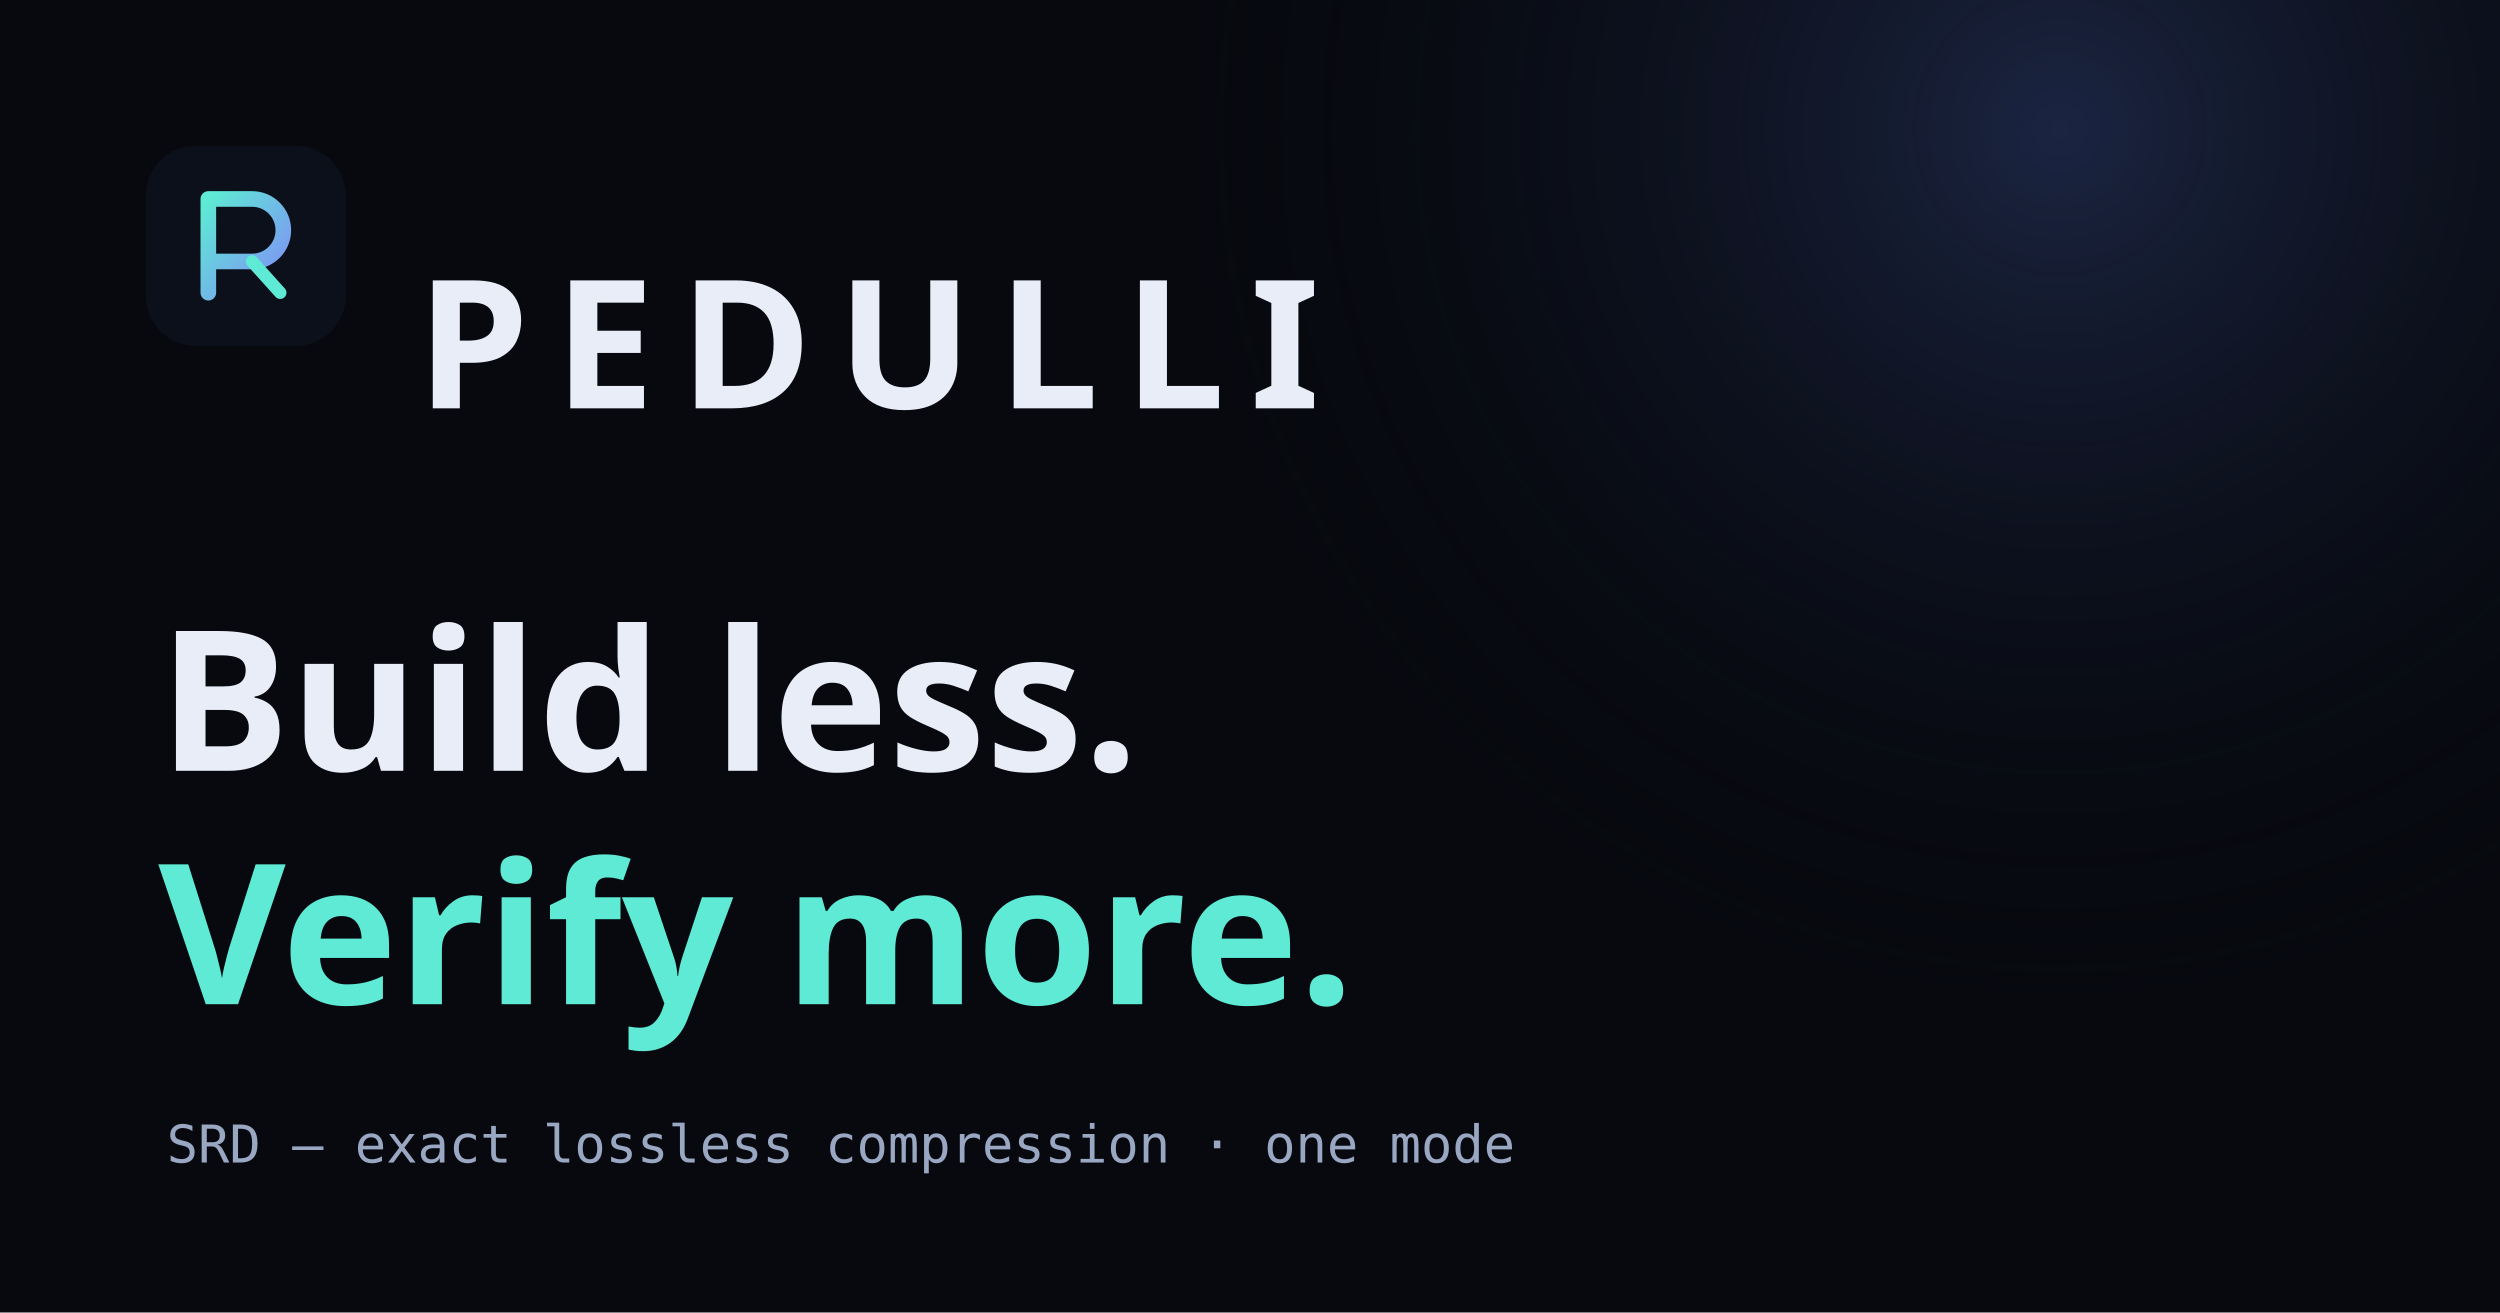
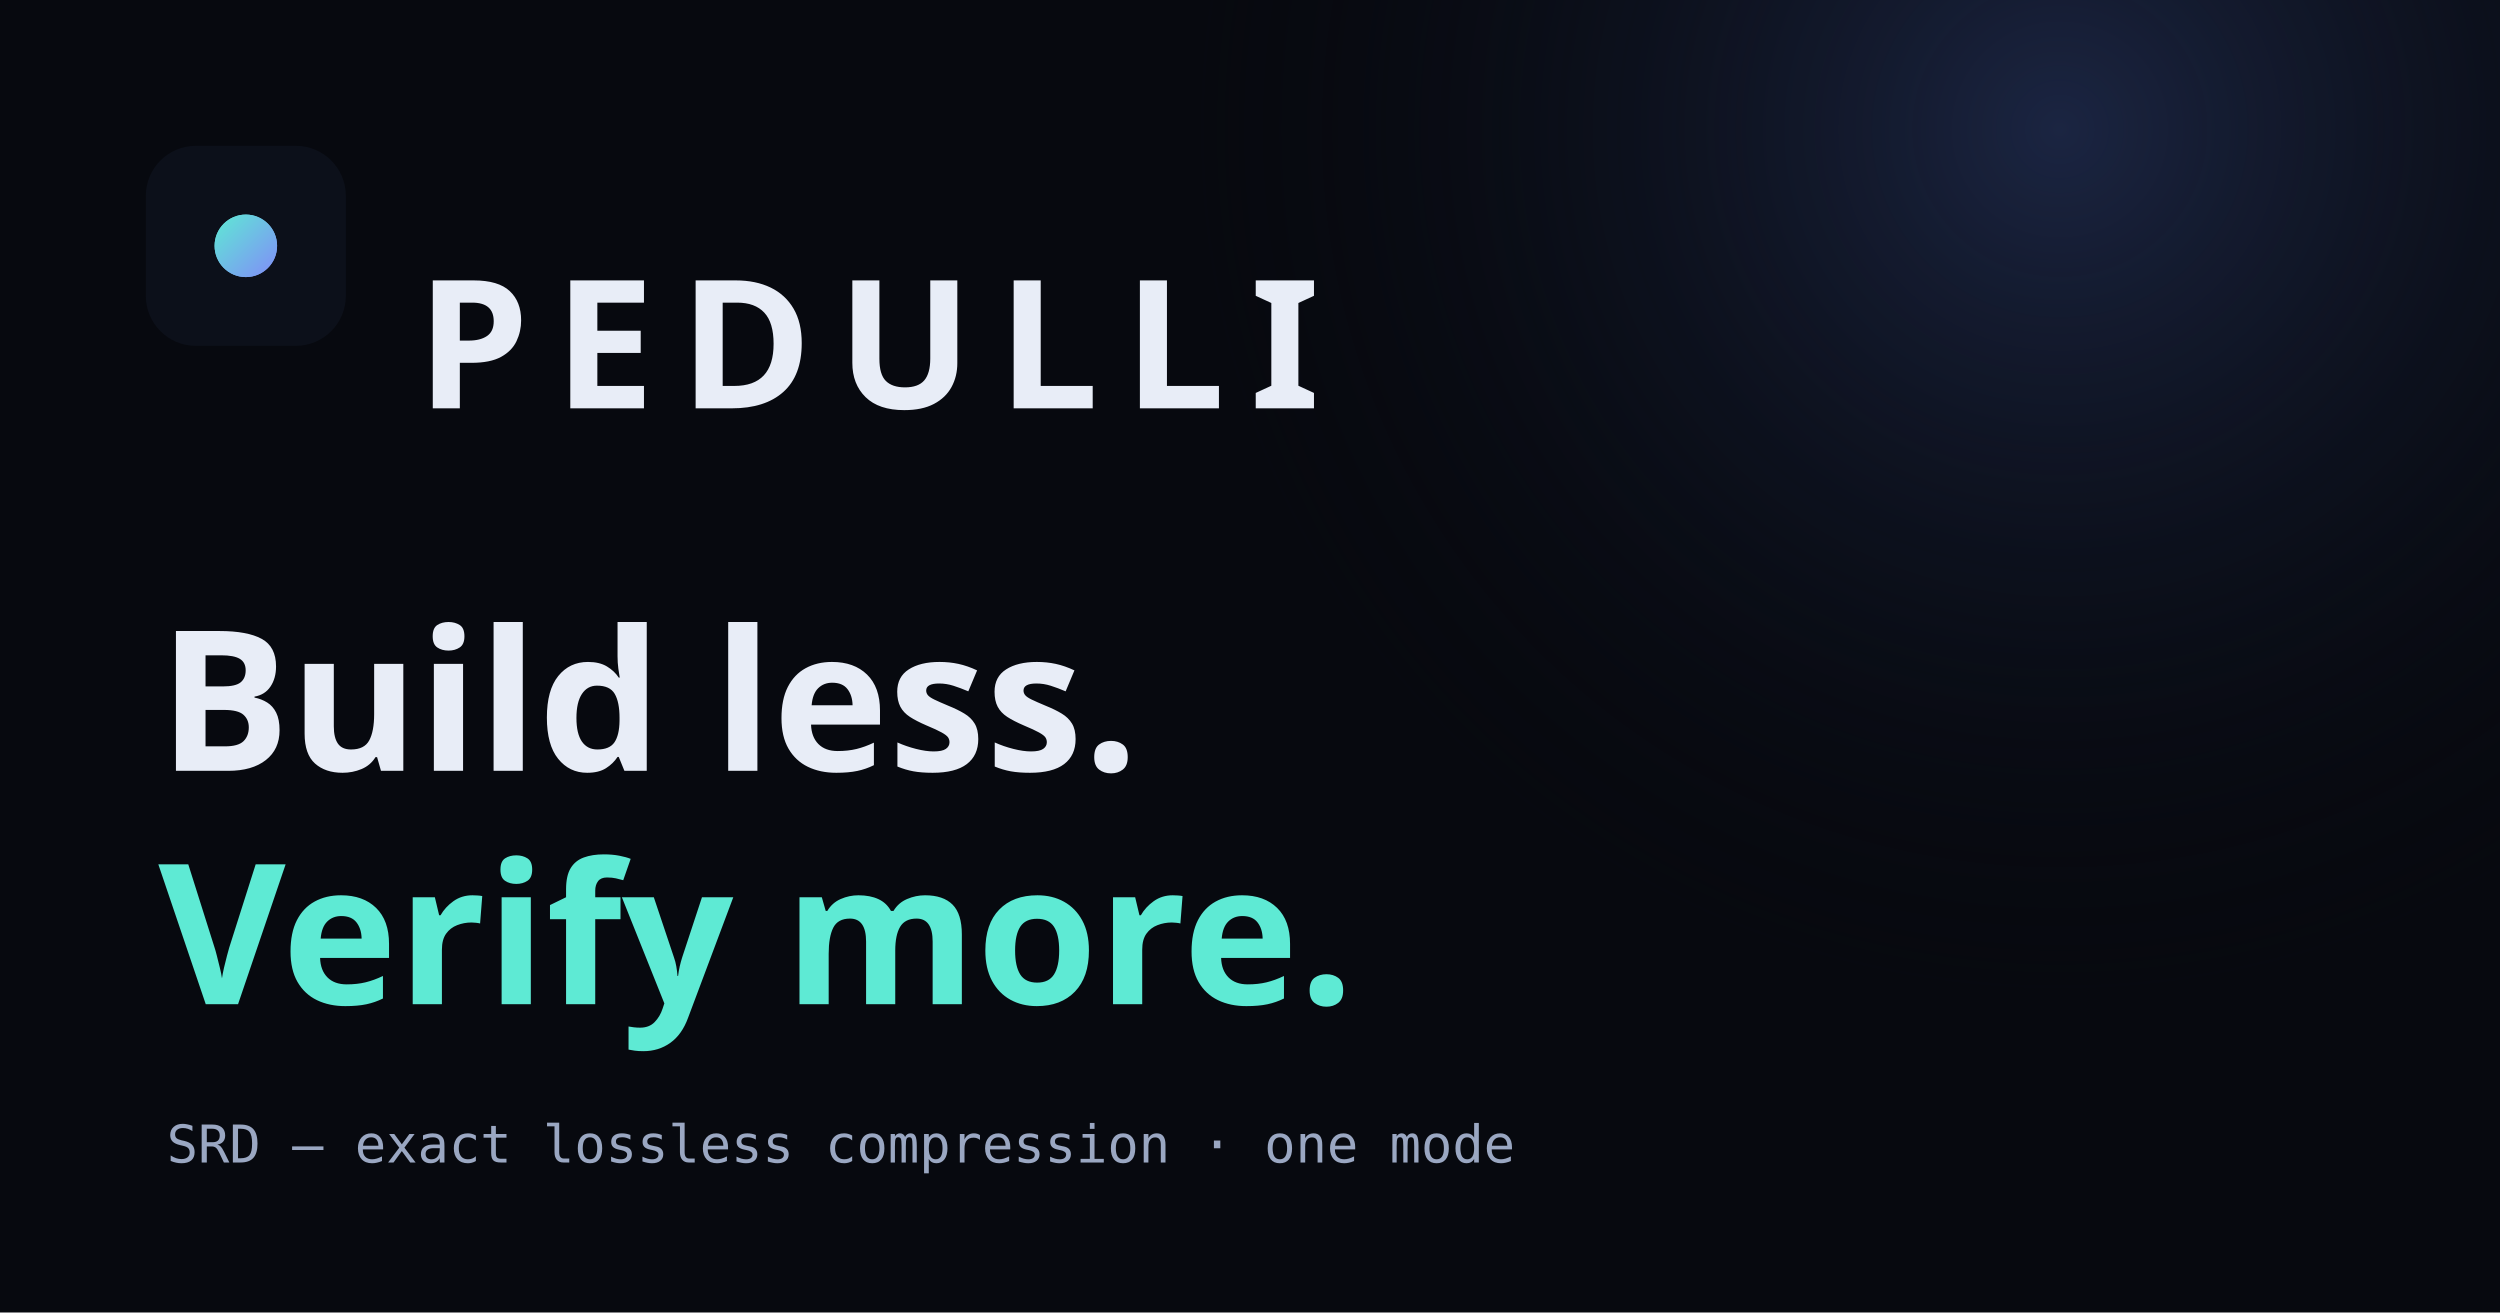
<svg xmlns="http://www.w3.org/2000/svg" viewBox="0 0 1200 630" width="1200" height="630">
  <defs>
    <linearGradient id="g" x1="0" y1="0" x2="1" y2="1">
      <stop offset="0" stop-color="#5eead4" />
      <stop offset="1" stop-color="#818cf8" />
    </linearGradient>
    <radialGradient id="h">
      <stop offset="0" stop-color="#1b2542" />
      <stop offset="1" stop-color="#07090f" stop-opacity="0" />
    </radialGradient>
  </defs>
  <rect width="1200" height="630" fill="#07090f" />
  <circle cx="990" cy="60" r="430" fill="url(#h)" />
  <g transform="translate(70 70) scale(1.5)">
    <rect width="64" height="64" rx="16" fill="#0c101a" />
-     <path d="M20 47V17h14a10 10 0 0 1 0 20H20" fill="none" stroke="url(#g)" stroke-width="5" stroke-linejoin="round" stroke-linecap="round" />
-     <path d="M34 37l9 10" fill="none" stroke="#5eead4" stroke-width="4" stroke-linecap="round" />
+     <circle cx="32" cy="32" r="10" fill="url(#g)" />
+     <circle cx="32" cy="32" r="10" fill="url(#g)" />
  </g>
  <text x="200" y="196" fill="#e8edf7" font-family="sans-serif" font-size="86" font-weight="800" letter-spacing="12">PEDULLI</text>
  <text x="76" y="370" fill="#e8edf7" font-family="sans-serif" font-size="94" font-weight="800">Build less.</text>
  <text x="76" y="482" fill="#5eead4" font-family="sans-serif" font-size="94" font-weight="800">Verify more.</text>
  <text x="80" y="558" fill="#9aa7c2" font-family="monospace" font-size="25">SRD — exact lossless compression · one mode</text>
</svg>
